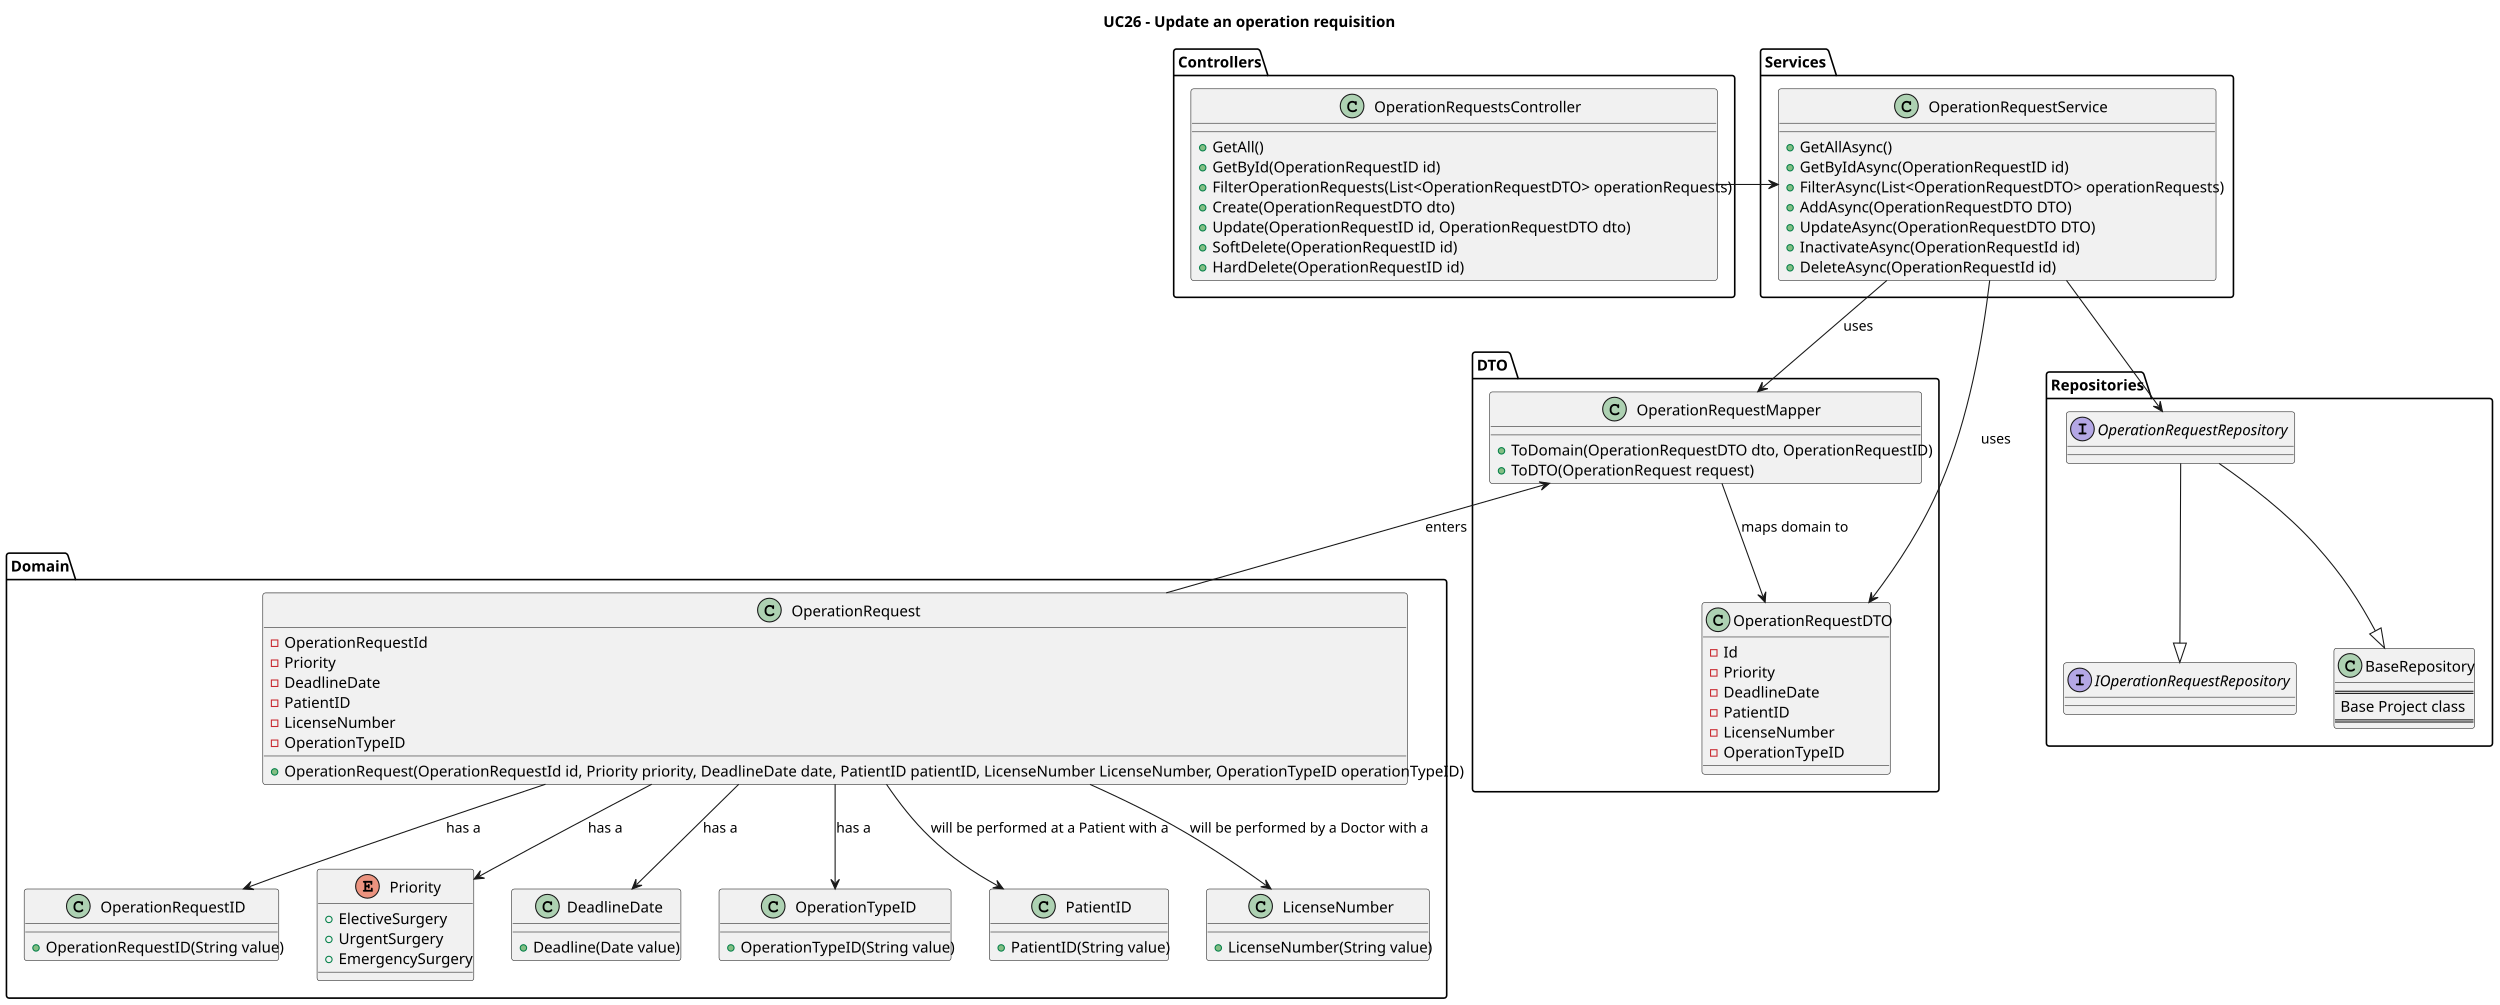
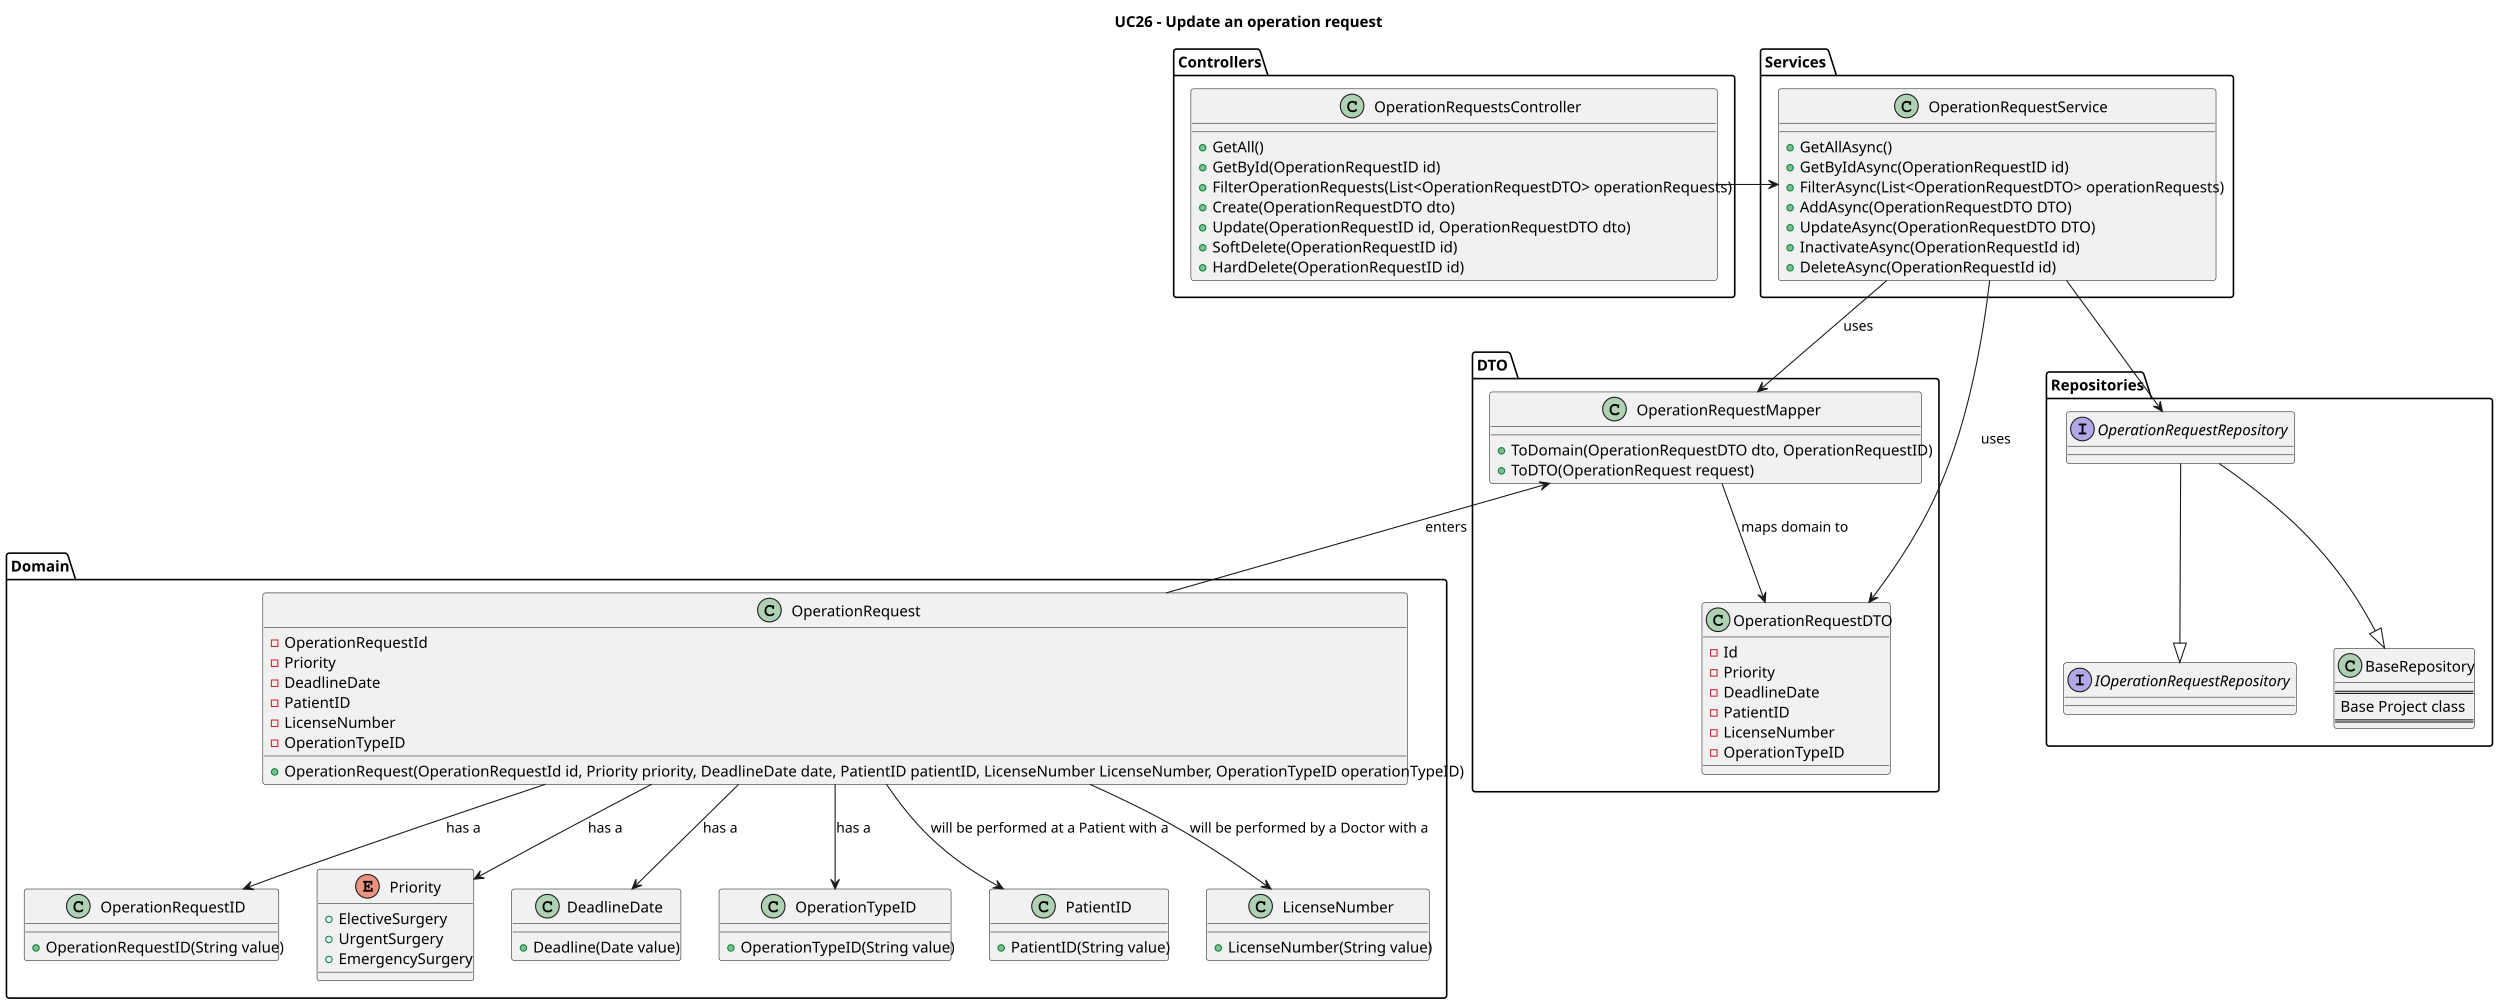
<svg xmlns="http://www.w3.org/2000/svg" contentStyleType="text/css" height="935px" preserveAspectRatio="none" style="width:2326px;height:935px;background:#FFFFFF;" version="1.1" viewBox="0 0 2326 935" width="2326px" zoomAndPan="magnify">
  <defs />
  <g>
-     <text fill="#000000" font-family="sans-serif" font-size="14" font-weight="bold" lengthAdjust="spacing" textLength="259.027" x="1026.486" y="25.107">UC26 - Update an operation requisition</text>
+     <text fill="#000000" font-family="sans-serif" font-size="14" font-weight="bold" lengthAdjust="spacing" textLength="238.041" x="1036.979" y="25.107">UC26 - Update an operation request</text>
    <g id="cluster_Domain">
      <path d="M8.5,514.635 L60.838,514.635 A3.75,3.75 0 0 1 63.338,517.135 L70.338,539.256 L1343.5,539.256 A2.5,2.5 0 0 1 1346,541.756 L1346,926.135 A2.5,2.5 0 0 1 1343.5,928.635 L8.5,928.635 A2.5,2.5 0 0 1 6,926.135 L6,517.135 A2.5,2.5 0 0 1 8.5,514.635 " fill="none" style="stroke:#000000;stroke-width:1.5;" />
      <line style="stroke:#000000;stroke-width:1.5;" x1="6" x2="70.338" y1="539.256" y2="539.256" />
      <text fill="#000000" font-family="sans-serif" font-size="14" font-weight="bold" lengthAdjust="spacing" textLength="51.338" x="10" y="531.742">Domain</text>
    </g>
    <g id="cluster_DTO">
      <path d="M1372.5,327.635 L1403.052,327.635 A3.75,3.75 0 0 1 1405.552,330.135 L1412.552,352.256 L1801.5,352.256 A2.5,2.5 0 0 1 1804,354.756 L1804,734.135 A2.5,2.5 0 0 1 1801.5,736.635 L1372.5,736.635 A2.5,2.5 0 0 1 1370,734.135 L1370,330.135 A2.5,2.5 0 0 1 1372.5,327.635 " fill="none" style="stroke:#000000;stroke-width:1.5;" />
      <line style="stroke:#000000;stroke-width:1.5;" x1="1370" x2="1412.552" y1="352.256" y2="352.256" />
      <text fill="#000000" font-family="sans-serif" font-size="14" font-weight="bold" lengthAdjust="spacing" textLength="29.552" x="1374" y="344.742">DTO</text>
    </g>
    <g id="cluster_Controllers">
      <path d="M1094.5,45.635 L1170.176,45.635 A3.75,3.75 0 0 1 1172.676,48.135 L1179.676,70.256 L1611.5,70.256 A2.5,2.5 0 0 1 1614,72.756 L1614,274.135 A2.5,2.5 0 0 1 1611.5,276.635 L1094.5,276.635 A2.5,2.5 0 0 1 1092,274.135 L1092,48.135 A2.5,2.5 0 0 1 1094.5,45.635 " fill="none" style="stroke:#000000;stroke-width:1.5;" />
      <line style="stroke:#000000;stroke-width:1.5;" x1="1092" x2="1179.676" y1="70.256" y2="70.256" />
      <text fill="#000000" font-family="sans-serif" font-size="14" font-weight="bold" lengthAdjust="spacing" textLength="74.676" x="1096" y="62.742">Controllers</text>
    </g>
    <g id="cluster_Services">
      <path d="M1640.5,45.635 L1699.106,45.635 A3.75,3.75 0 0 1 1701.606,48.135 L1708.606,70.256 L2075.5,70.256 A2.5,2.5 0 0 1 2078,72.756 L2078,274.135 A2.5,2.5 0 0 1 2075.5,276.635 L1640.5,276.635 A2.5,2.5 0 0 1 1638,274.135 L1638,48.135 A2.5,2.5 0 0 1 1640.5,45.635 " fill="none" style="stroke:#000000;stroke-width:1.5;" />
      <line style="stroke:#000000;stroke-width:1.5;" x1="1638" x2="1708.606" y1="70.256" y2="70.256" />
      <text fill="#000000" font-family="sans-serif" font-size="14" font-weight="bold" lengthAdjust="spacing" textLength="57.606" x="1642" y="62.742">Services</text>
    </g>
    <g id="cluster_Repositories">
      <path d="M1906.5,346.135 L1992.3,346.135 A3.75,3.75 0 0 1 1994.8,348.635 L2001.8,370.756 L2316.5,370.756 A2.5,2.5 0 0 1 2319,373.256 L2319,691.635 A2.5,2.5 0 0 1 2316.5,694.135 L1906.5,694.135 A2.5,2.5 0 0 1 1904,691.635 L1904,348.635 A2.5,2.5 0 0 1 1906.5,346.135 " fill="none" style="stroke:#000000;stroke-width:1.5;" />
      <line style="stroke:#000000;stroke-width:1.5;" x1="1904" x2="2001.8" y1="370.756" y2="370.756" />
      <text fill="#000000" font-family="sans-serif" font-size="14" font-weight="bold" lengthAdjust="spacing" textLength="84.8" x="1908" y="363.242">Repositories</text>
    </g>
    <g id="elem_OperationRequest">
      <rect codeLine="6" fill="#F1F1F1" height="178.348" id="OperationRequest" rx="2.5" ry="2.5" style="stroke:#181818;stroke-width:0.5;" width="1064.857" x="244.5" y="551.635" />
      <ellipse cx="715.865" cy="567.635" fill="#ADD1B2" rx="11" ry="11" style="stroke:#181818;stroke-width:1.0;" />
      <path d="M718.631,563.51 Q718.787,563.291 718.975,563.182 Q719.162,563.072 719.381,563.072 Q719.756,563.072 719.99,563.338 Q720.225,563.588 720.225,564.197 L720.225,565.65 Q720.225,566.26 719.99,566.525 Q719.756,566.791 719.381,566.791 Q719.037,566.791 718.834,566.588 Q718.631,566.4 718.521,565.885 Q718.475,565.525 718.287,565.338 Q717.959,564.963 717.35,564.744 Q716.74,564.525 716.115,564.525 Q715.35,564.525 714.709,564.854 Q714.084,565.182 713.584,565.932 Q713.1,566.682 713.1,567.713 L713.1,568.807 Q713.1,570.041 713.99,570.869 Q714.881,571.682 716.475,571.682 Q717.412,571.682 718.068,571.432 Q718.459,571.275 718.881,570.838 Q719.146,570.572 719.287,570.494 Q719.443,570.416 719.646,570.416 Q719.975,570.416 720.225,570.682 Q720.49,570.932 720.49,571.275 Q720.49,571.619 720.146,572.025 Q719.646,572.604 718.85,572.932 Q717.771,573.385 716.475,573.385 Q714.959,573.385 713.756,572.76 Q712.771,572.26 712.084,571.197 Q711.396,570.119 711.396,568.838 L711.396,567.682 Q711.396,566.354 712.006,565.213 Q712.631,564.057 713.725,563.447 Q714.818,562.822 716.053,562.822 Q716.787,562.822 717.428,562.994 Q718.084,563.15 718.631,563.51 Z " fill="#000000" />
      <text fill="#000000" font-family="sans-serif" font-size="14" lengthAdjust="spacing" textLength="113.627" x="736.365" y="573.432">OperationRequest</text>
      <line style="stroke:#181818;stroke-width:0.5;" x1="245.5" x2="1308.357" y1="583.635" y2="583.635" />
      <rect fill="none" height="6" style="stroke:#C82930;stroke-width:1.0;" width="6" x="252.5" y="595.445" />
      <text fill="#000000" font-family="sans-serif" font-size="14" lengthAdjust="spacing" textLength="125.303" x="264.5" y="602.742">OperationRequestId</text>
      <rect fill="none" height="6" style="stroke:#C82930;stroke-width:1.0;" width="6" x="252.5" y="614.066" />
      <text fill="#000000" font-family="sans-serif" font-size="14" lengthAdjust="spacing" textLength="43.559" x="264.5" y="621.363">Priority</text>
      <rect fill="none" height="6" style="stroke:#C82930;stroke-width:1.0;" width="6" x="252.5" y="632.688" />
      <text fill="#000000" font-family="sans-serif" font-size="14" lengthAdjust="spacing" textLength="84.834" x="264.5" y="639.984">DeadlineDate</text>
      <rect fill="none" height="6" style="stroke:#C82930;stroke-width:1.0;" width="6" x="252.5" y="651.309" />
      <text fill="#000000" font-family="sans-serif" font-size="14" lengthAdjust="spacing" textLength="57.586" x="264.5" y="658.606">PatientID</text>
      <rect fill="none" height="6" style="stroke:#C82930;stroke-width:1.0;" width="6" x="252.5" y="669.93" />
      <text fill="#000000" font-family="sans-serif" font-size="14" lengthAdjust="spacing" textLength="98.048" x="264.5" y="677.227">LicenseNumber</text>
      <rect fill="none" height="6" style="stroke:#C82930;stroke-width:1.0;" width="6" x="252.5" y="688.551" />
      <text fill="#000000" font-family="sans-serif" font-size="14" lengthAdjust="spacing" textLength="106.606" x="264.5" y="695.848">OperationTypeID</text>
      <line style="stroke:#181818;stroke-width:0.5;" x1="245.5" x2="1308.357" y1="703.361" y2="703.361" />
      <ellipse cx="255.5" cy="718.172" fill="#84BE84" rx="3" ry="3" style="stroke:#038048;stroke-width:1.0;" />
      <text fill="#000000" font-family="sans-serif" font-size="14" lengthAdjust="spacing" textLength="1038.857" x="264.5" y="722.469">OperationRequest(OperationRequestId id, Priority priority, DeadlineDate date, PatientID patientID, LicenseNumber LicenseNumber, OperationTypeID operationTypeID)</text>
    </g>
    <g id="elem_OperationRequestID">
      <rect codeLine="16" fill="#F1F1F1" height="66.621" id="OperationRequestID" rx="2.5" ry="2.5" style="stroke:#181818;stroke-width:0.5;" width="236.882" x="22.5" y="827.135" />
      <ellipse cx="72.877" cy="843.135" fill="#ADD1B2" rx="11" ry="11" style="stroke:#181818;stroke-width:1.0;" />
      <path d="M75.643,839.01 Q75.799,838.791 75.987,838.682 Q76.174,838.572 76.393,838.572 Q76.768,838.572 77.002,838.838 Q77.237,839.088 77.237,839.697 L77.237,841.15 Q77.237,841.76 77.002,842.025 Q76.768,842.291 76.393,842.291 Q76.049,842.291 75.846,842.088 Q75.643,841.9 75.534,841.385 Q75.487,841.025 75.299,840.838 Q74.971,840.463 74.362,840.244 Q73.752,840.025 73.127,840.025 Q72.362,840.025 71.721,840.354 Q71.096,840.682 70.596,841.432 Q70.112,842.182 70.112,843.213 L70.112,844.307 Q70.112,845.541 71.002,846.369 Q71.893,847.182 73.487,847.182 Q74.424,847.182 75.081,846.932 Q75.471,846.775 75.893,846.338 Q76.159,846.072 76.299,845.994 Q76.456,845.916 76.659,845.916 Q76.987,845.916 77.237,846.182 Q77.502,846.432 77.502,846.775 Q77.502,847.119 77.159,847.525 Q76.659,848.104 75.862,848.432 Q74.784,848.885 73.487,848.885 Q71.971,848.885 70.768,848.26 Q69.784,847.76 69.096,846.697 Q68.409,845.619 68.409,844.338 L68.409,843.182 Q68.409,841.854 69.018,840.713 Q69.643,839.557 70.737,838.947 Q71.831,838.322 73.065,838.322 Q73.799,838.322 74.44,838.494 Q75.096,838.65 75.643,839.01 Z " fill="#000000" />
      <text fill="#000000" font-family="sans-serif" font-size="14" lengthAdjust="spacing" textLength="127.627" x="93.377" y="848.932">OperationRequestID</text>
      <line style="stroke:#181818;stroke-width:0.5;" x1="23.5" x2="258.382" y1="859.135" y2="859.135" />
      <line style="stroke:#181818;stroke-width:0.5;" x1="23.5" x2="258.382" y1="867.135" y2="867.135" />
      <ellipse cx="33.5" cy="881.945" fill="#84BE84" rx="3" ry="3" style="stroke:#038048;stroke-width:1.0;" />
      <text fill="#000000" font-family="sans-serif" font-size="14" lengthAdjust="spacing" textLength="210.882" x="42.5" y="886.242">OperationRequestID(String value)</text>
    </g>
    <g id="elem_Priority">
      <rect codeLine="20" fill="#F1F1F1" height="103.863" id="Priority" rx="2.5" ry="2.5" style="stroke:#181818;stroke-width:0.5;" width="145.827" x="295" y="808.635" />
      <ellipse cx="341.884" cy="824.635" fill="#EB937F" rx="11" ry="11" style="stroke:#181818;stroke-width:1.0;" />
      <path d="M340.744,825.432 L340.744,827.932 L345.072,827.932 L345.072,827.01 Q345.072,826.4 345.306,826.135 Q345.556,825.869 345.931,825.869 Q346.306,825.869 346.541,826.135 Q346.775,826.4 346.775,827.01 L346.775,829.635 L338.775,829.635 Q338.15,829.635 337.884,829.4 Q337.634,829.166 337.634,828.775 Q337.634,828.4 337.9,828.166 Q338.166,827.932 338.775,827.932 L339.041,827.932 L339.041,821.275 L338.775,821.275 Q338.15,821.275 337.884,821.041 Q337.634,820.807 337.634,820.416 Q337.634,820.041 337.884,819.807 Q338.15,819.572 338.775,819.572 L346.4,819.572 L346.4,822.166 Q346.4,822.775 346.166,823.041 Q345.947,823.291 345.556,823.291 Q345.181,823.291 344.947,823.041 Q344.712,822.775 344.712,822.166 L344.712,821.275 L340.744,821.275 L340.744,823.729 L342.228,823.729 Q342.228,823.072 342.353,822.885 Q342.619,822.479 343.087,822.479 Q343.462,822.479 343.697,822.744 Q343.931,822.994 343.931,823.604 L343.931,825.572 Q343.931,826.119 343.806,826.307 Q343.541,826.697 343.087,826.697 Q342.619,826.697 342.353,826.291 Q342.228,826.104 342.228,825.432 L340.744,825.432 Z " fill="#000000" />
      <text fill="#000000" font-family="sans-serif" font-size="14" lengthAdjust="spacing" textLength="43.559" x="362.384" y="830.432">Priority</text>
      <line style="stroke:#181818;stroke-width:0.5;" x1="296" x2="439.827" y1="840.635" y2="840.635" />
      <ellipse cx="306" cy="855.445" fill="none" rx="3" ry="3" style="stroke:#038048;stroke-width:1.0;" />
      <text fill="#000000" font-family="sans-serif" font-size="14" lengthAdjust="spacing" textLength="98.041" x="315" y="859.742">ElectiveSurgery</text>
      <ellipse cx="306" cy="874.066" fill="none" rx="3" ry="3" style="stroke:#038048;stroke-width:1.0;" />
      <text fill="#000000" font-family="sans-serif" font-size="14" lengthAdjust="spacing" textLength="91.041" x="315" y="878.363">UrgentSurgery</text>
      <ellipse cx="306" cy="892.688" fill="none" rx="3" ry="3" style="stroke:#038048;stroke-width:1.0;" />
      <text fill="#000000" font-family="sans-serif" font-size="14" lengthAdjust="spacing" textLength="119.827" x="315" y="896.984">EmergencySurgery</text>
      <line style="stroke:#181818;stroke-width:0.5;" x1="296" x2="439.827" y1="904.498" y2="904.498" />
    </g>
    <g id="elem_DeadlineDate">
      <rect codeLine="26" fill="#F1F1F1" height="66.621" id="DeadlineDate" rx="2.5" ry="2.5" style="stroke:#181818;stroke-width:0.5;" width="157.517" x="476" y="827.135" />
      <ellipse cx="509.307" cy="843.135" fill="#ADD1B2" rx="11" ry="11" style="stroke:#181818;stroke-width:1.0;" />
      <path d="M512.073,839.01 Q512.229,838.791 512.417,838.682 Q512.604,838.572 512.823,838.572 Q513.198,838.572 513.432,838.838 Q513.667,839.088 513.667,839.697 L513.667,841.15 Q513.667,841.76 513.432,842.025 Q513.198,842.291 512.823,842.291 Q512.479,842.291 512.276,842.088 Q512.073,841.9 511.963,841.385 Q511.917,841.025 511.729,840.838 Q511.401,840.463 510.792,840.244 Q510.182,840.025 509.557,840.025 Q508.792,840.025 508.151,840.354 Q507.526,840.682 507.026,841.432 Q506.542,842.182 506.542,843.213 L506.542,844.307 Q506.542,845.541 507.432,846.369 Q508.323,847.182 509.917,847.182 Q510.854,847.182 511.51,846.932 Q511.901,846.775 512.323,846.338 Q512.588,846.072 512.729,845.994 Q512.885,845.916 513.088,845.916 Q513.417,845.916 513.667,846.182 Q513.932,846.432 513.932,846.775 Q513.932,847.119 513.588,847.525 Q513.088,848.104 512.292,848.432 Q511.213,848.885 509.917,848.885 Q508.401,848.885 507.198,848.26 Q506.213,847.76 505.526,846.697 Q504.838,845.619 504.838,844.338 L504.838,843.182 Q504.838,841.854 505.448,840.713 Q506.073,839.557 507.167,838.947 Q508.26,838.322 509.495,838.322 Q510.229,838.322 510.87,838.494 Q511.526,838.65 512.073,839.01 Z " fill="#000000" />
      <text fill="#000000" font-family="sans-serif" font-size="14" lengthAdjust="spacing" textLength="84.834" x="527.375" y="848.932">DeadlineDate</text>
      <line style="stroke:#181818;stroke-width:0.5;" x1="477" x2="632.517" y1="859.135" y2="859.135" />
      <line style="stroke:#181818;stroke-width:0.5;" x1="477" x2="632.517" y1="867.135" y2="867.135" />
      <ellipse cx="487" cy="881.945" fill="#84BE84" rx="3" ry="3" style="stroke:#038048;stroke-width:1.0;" />
      <text fill="#000000" font-family="sans-serif" font-size="14" lengthAdjust="spacing" textLength="131.517" x="496" y="886.242">Deadline(Date value)</text>
    </g>
    <g id="elem_OperationTypeID">
      <rect codeLine="30" fill="#F1F1F1" height="66.621" id="OperationTypeID" rx="2.5" ry="2.5" style="stroke:#181818;stroke-width:0.5;" width="215.861" x="669" y="827.135" />
      <ellipse cx="719.377" cy="843.135" fill="#ADD1B2" rx="11" ry="11" style="stroke:#181818;stroke-width:1.0;" />
      <path d="M722.143,839.01 Q722.299,838.791 722.487,838.682 Q722.674,838.572 722.893,838.572 Q723.268,838.572 723.502,838.838 Q723.737,839.088 723.737,839.697 L723.737,841.15 Q723.737,841.76 723.502,842.025 Q723.268,842.291 722.893,842.291 Q722.549,842.291 722.346,842.088 Q722.143,841.9 722.034,841.385 Q721.987,841.025 721.799,840.838 Q721.471,840.463 720.862,840.244 Q720.252,840.025 719.627,840.025 Q718.862,840.025 718.221,840.354 Q717.596,840.682 717.096,841.432 Q716.612,842.182 716.612,843.213 L716.612,844.307 Q716.612,845.541 717.502,846.369 Q718.393,847.182 719.987,847.182 Q720.924,847.182 721.581,846.932 Q721.971,846.775 722.393,846.338 Q722.659,846.072 722.799,845.994 Q722.956,845.916 723.159,845.916 Q723.487,845.916 723.737,846.182 Q724.002,846.432 724.002,846.775 Q724.002,847.119 723.659,847.525 Q723.159,848.104 722.362,848.432 Q721.284,848.885 719.987,848.885 Q718.471,848.885 717.268,848.26 Q716.284,847.76 715.596,846.697 Q714.909,845.619 714.909,844.338 L714.909,843.182 Q714.909,841.854 715.518,840.713 Q716.143,839.557 717.237,838.947 Q718.331,838.322 719.565,838.322 Q720.299,838.322 720.94,838.494 Q721.596,838.65 722.143,839.01 Z " fill="#000000" />
      <text fill="#000000" font-family="sans-serif" font-size="14" lengthAdjust="spacing" textLength="106.606" x="739.877" y="848.932">OperationTypeID</text>
      <line style="stroke:#181818;stroke-width:0.5;" x1="670" x2="883.861" y1="859.135" y2="859.135" />
      <line style="stroke:#181818;stroke-width:0.5;" x1="670" x2="883.861" y1="867.135" y2="867.135" />
      <ellipse cx="680" cy="881.945" fill="#84BE84" rx="3" ry="3" style="stroke:#038048;stroke-width:1.0;" />
      <text fill="#000000" font-family="sans-serif" font-size="14" lengthAdjust="spacing" textLength="189.861" x="689" y="886.242">OperationTypeID(String value)</text>
    </g>
    <g id="elem_PatientID">
      <rect codeLine="34" fill="#F1F1F1" height="66.621" id="PatientID" rx="2.5" ry="2.5" style="stroke:#181818;stroke-width:0.5;" width="166.841" x="920.5" y="827.135" />
      <ellipse cx="970.877" cy="843.135" fill="#ADD1B2" rx="11" ry="11" style="stroke:#181818;stroke-width:1.0;" />
      <path d="M973.643,839.01 Q973.799,838.791 973.987,838.682 Q974.174,838.572 974.393,838.572 Q974.768,838.572 975.002,838.838 Q975.237,839.088 975.237,839.697 L975.237,841.15 Q975.237,841.76 975.002,842.025 Q974.768,842.291 974.393,842.291 Q974.049,842.291 973.846,842.088 Q973.643,841.9 973.534,841.385 Q973.487,841.025 973.299,840.838 Q972.971,840.463 972.362,840.244 Q971.752,840.025 971.127,840.025 Q970.362,840.025 969.721,840.354 Q969.096,840.682 968.596,841.432 Q968.112,842.182 968.112,843.213 L968.112,844.307 Q968.112,845.541 969.002,846.369 Q969.893,847.182 971.487,847.182 Q972.424,847.182 973.081,846.932 Q973.471,846.775 973.893,846.338 Q974.159,846.072 974.299,845.994 Q974.456,845.916 974.659,845.916 Q974.987,845.916 975.237,846.182 Q975.502,846.432 975.502,846.775 Q975.502,847.119 975.159,847.525 Q974.659,848.104 973.862,848.432 Q972.784,848.885 971.487,848.885 Q969.971,848.885 968.768,848.26 Q967.784,847.76 967.096,846.697 Q966.409,845.619 966.409,844.338 L966.409,843.182 Q966.409,841.854 967.018,840.713 Q967.643,839.557 968.737,838.947 Q969.831,838.322 971.065,838.322 Q971.799,838.322 972.44,838.494 Q973.096,838.65 973.643,839.01 Z " fill="#000000" />
      <text fill="#000000" font-family="sans-serif" font-size="14" lengthAdjust="spacing" textLength="57.586" x="991.377" y="848.932">PatientID</text>
      <line style="stroke:#181818;stroke-width:0.5;" x1="921.5" x2="1086.341" y1="859.135" y2="859.135" />
      <line style="stroke:#181818;stroke-width:0.5;" x1="921.5" x2="1086.341" y1="867.135" y2="867.135" />
      <ellipse cx="931.5" cy="881.945" fill="#84BE84" rx="3" ry="3" style="stroke:#038048;stroke-width:1.0;" />
      <text fill="#000000" font-family="sans-serif" font-size="14" lengthAdjust="spacing" textLength="140.841" x="940.5" y="886.242">PatientID(String value)</text>
    </g>
    <g id="elem_LicenseNumber">
      <rect codeLine="38" fill="#F1F1F1" height="66.621" id="LicenseNumber" rx="2.5" ry="2.5" style="stroke:#181818;stroke-width:0.5;" width="207.303" x="1122.5" y="827.135" />
      <ellipse cx="1172.877" cy="843.135" fill="#ADD1B2" rx="11" ry="11" style="stroke:#181818;stroke-width:1.0;" />
      <path d="M1175.643,839.01 Q1175.799,838.791 1175.987,838.682 Q1176.174,838.572 1176.393,838.572 Q1176.768,838.572 1177.002,838.838 Q1177.237,839.088 1177.237,839.697 L1177.237,841.15 Q1177.237,841.76 1177.002,842.025 Q1176.768,842.291 1176.393,842.291 Q1176.049,842.291 1175.846,842.088 Q1175.643,841.9 1175.534,841.385 Q1175.487,841.025 1175.299,840.838 Q1174.971,840.463 1174.362,840.244 Q1173.752,840.025 1173.127,840.025 Q1172.362,840.025 1171.721,840.354 Q1171.096,840.682 1170.596,841.432 Q1170.112,842.182 1170.112,843.213 L1170.112,844.307 Q1170.112,845.541 1171.002,846.369 Q1171.893,847.182 1173.487,847.182 Q1174.424,847.182 1175.081,846.932 Q1175.471,846.775 1175.893,846.338 Q1176.159,846.072 1176.299,845.994 Q1176.456,845.916 1176.659,845.916 Q1176.987,845.916 1177.237,846.182 Q1177.502,846.432 1177.502,846.775 Q1177.502,847.119 1177.159,847.525 Q1176.659,848.104 1175.862,848.432 Q1174.784,848.885 1173.487,848.885 Q1171.971,848.885 1170.768,848.26 Q1169.784,847.76 1169.096,846.697 Q1168.409,845.619 1168.409,844.338 L1168.409,843.182 Q1168.409,841.854 1169.018,840.713 Q1169.643,839.557 1170.737,838.947 Q1171.831,838.322 1173.065,838.322 Q1173.799,838.322 1174.44,838.494 Q1175.096,838.65 1175.643,839.01 Z " fill="#000000" />
      <text fill="#000000" font-family="sans-serif" font-size="14" lengthAdjust="spacing" textLength="98.048" x="1193.377" y="848.932">LicenseNumber</text>
      <line style="stroke:#181818;stroke-width:0.5;" x1="1123.5" x2="1328.803" y1="859.135" y2="859.135" />
      <line style="stroke:#181818;stroke-width:0.5;" x1="1123.5" x2="1328.803" y1="867.135" y2="867.135" />
      <ellipse cx="1133.5" cy="881.945" fill="#84BE84" rx="3" ry="3" style="stroke:#038048;stroke-width:1.0;" />
      <text fill="#000000" font-family="sans-serif" font-size="14" lengthAdjust="spacing" textLength="181.303" x="1142.5" y="886.242">LicenseNumber(String value)</text>
    </g>
    <g id="elem_OperationRequestDTO">
      <rect codeLine="46" fill="#F1F1F1" height="159.727" id="OperationRequestDTO" rx="2.5" ry="2.5" style="stroke:#181818;stroke-width:0.5;" width="175.179" x="1583.5" y="560.635" />
      <ellipse cx="1598.5" cy="576.635" fill="#ADD1B2" rx="11" ry="11" style="stroke:#181818;stroke-width:1.0;" />
      <path d="M1601.266,572.51 Q1601.422,572.291 1601.609,572.182 Q1601.797,572.072 1602.016,572.072 Q1602.391,572.072 1602.625,572.338 Q1602.859,572.588 1602.859,573.197 L1602.859,574.65 Q1602.859,575.26 1602.625,575.525 Q1602.391,575.791 1602.016,575.791 Q1601.672,575.791 1601.469,575.588 Q1601.266,575.4 1601.156,574.885 Q1601.109,574.525 1600.922,574.338 Q1600.594,573.963 1599.984,573.744 Q1599.375,573.525 1598.75,573.525 Q1597.984,573.525 1597.344,573.854 Q1596.719,574.182 1596.219,574.932 Q1595.734,575.682 1595.734,576.713 L1595.734,577.807 Q1595.734,579.041 1596.625,579.869 Q1597.516,580.682 1599.109,580.682 Q1600.047,580.682 1600.703,580.432 Q1601.094,580.275 1601.516,579.838 Q1601.781,579.572 1601.922,579.494 Q1602.078,579.416 1602.281,579.416 Q1602.609,579.416 1602.859,579.682 Q1603.125,579.932 1603.125,580.275 Q1603.125,580.619 1602.781,581.025 Q1602.281,581.604 1601.484,581.932 Q1600.406,582.385 1599.109,582.385 Q1597.594,582.385 1596.391,581.76 Q1595.406,581.26 1594.719,580.197 Q1594.031,579.119 1594.031,577.838 L1594.031,576.682 Q1594.031,575.354 1594.641,574.213 Q1595.266,573.057 1596.359,572.447 Q1597.453,571.822 1598.688,571.822 Q1599.422,571.822 1600.062,571.994 Q1600.719,572.15 1601.266,572.51 Z " fill="#000000" />
      <text fill="#000000" font-family="sans-serif" font-size="14" lengthAdjust="spacing" textLength="143.179" x="1612.5" y="582.432">OperationRequestDTO</text>
      <line style="stroke:#181818;stroke-width:0.5;" x1="1584.5" x2="1757.679" y1="592.635" y2="592.635" />
      <rect fill="none" height="6" style="stroke:#C82930;stroke-width:1.0;" width="6" x="1591.5" y="604.445" />
      <text fill="#000000" font-family="sans-serif" font-size="14" lengthAdjust="spacing" textLength="11.676" x="1603.5" y="611.742">Id</text>
      <rect fill="none" height="6" style="stroke:#C82930;stroke-width:1.0;" width="6" x="1591.5" y="623.066" />
      <text fill="#000000" font-family="sans-serif" font-size="14" lengthAdjust="spacing" textLength="43.559" x="1603.5" y="630.363">Priority</text>
      <rect fill="none" height="6" style="stroke:#C82930;stroke-width:1.0;" width="6" x="1591.5" y="641.688" />
      <text fill="#000000" font-family="sans-serif" font-size="14" lengthAdjust="spacing" textLength="84.834" x="1603.5" y="648.984">DeadlineDate</text>
      <rect fill="none" height="6" style="stroke:#C82930;stroke-width:1.0;" width="6" x="1591.5" y="660.309" />
      <text fill="#000000" font-family="sans-serif" font-size="14" lengthAdjust="spacing" textLength="57.586" x="1603.5" y="667.606">PatientID</text>
      <rect fill="none" height="6" style="stroke:#C82930;stroke-width:1.0;" width="6" x="1591.5" y="678.93" />
      <text fill="#000000" font-family="sans-serif" font-size="14" lengthAdjust="spacing" textLength="98.048" x="1603.5" y="686.227">LicenseNumber</text>
      <rect fill="none" height="6" style="stroke:#C82930;stroke-width:1.0;" width="6" x="1591.5" y="697.551" />
      <text fill="#000000" font-family="sans-serif" font-size="14" lengthAdjust="spacing" textLength="106.606" x="1603.5" y="704.848">OperationTypeID</text>
      <line style="stroke:#181818;stroke-width:0.5;" x1="1584.5" x2="1757.679" y1="712.361" y2="712.361" />
    </g>
    <g id="elem_OperationRequestMapper">
      <rect codeLine="55" fill="#F1F1F1" height="85.242" id="OperationRequestMapper" rx="2.5" ry="2.5" style="stroke:#181818;stroke-width:0.5;" width="401.84" x="1386" y="364.635" />
      <ellipse cx="1502.122" cy="380.635" fill="#ADD1B2" rx="11" ry="11" style="stroke:#181818;stroke-width:1.0;" />
      <path d="M1504.888,376.51 Q1505.044,376.291 1505.231,376.182 Q1505.419,376.072 1505.638,376.072 Q1506.013,376.072 1506.247,376.338 Q1506.481,376.588 1506.481,377.197 L1506.481,378.65 Q1506.481,379.26 1506.247,379.525 Q1506.013,379.791 1505.638,379.791 Q1505.294,379.791 1505.091,379.588 Q1504.888,379.4 1504.778,378.885 Q1504.731,378.525 1504.544,378.338 Q1504.216,377.963 1503.606,377.744 Q1502.997,377.525 1502.372,377.525 Q1501.606,377.525 1500.966,377.853 Q1500.341,378.182 1499.841,378.932 Q1499.356,379.682 1499.356,380.713 L1499.356,381.807 Q1499.356,383.041 1500.247,383.869 Q1501.138,384.682 1502.731,384.682 Q1503.669,384.682 1504.325,384.432 Q1504.716,384.275 1505.138,383.838 Q1505.403,383.572 1505.544,383.494 Q1505.7,383.416 1505.903,383.416 Q1506.231,383.416 1506.481,383.682 Q1506.747,383.932 1506.747,384.275 Q1506.747,384.619 1506.403,385.025 Q1505.903,385.603 1505.106,385.932 Q1504.028,386.385 1502.731,386.385 Q1501.216,386.385 1500.013,385.76 Q1499.028,385.26 1498.341,384.197 Q1497.653,383.119 1497.653,381.838 L1497.653,380.682 Q1497.653,379.353 1498.263,378.213 Q1498.888,377.057 1499.981,376.447 Q1501.075,375.822 1502.31,375.822 Q1503.044,375.822 1503.685,375.994 Q1504.341,376.15 1504.888,376.51 Z " fill="#000000" />
      <text fill="#000000" font-family="sans-serif" font-size="14" lengthAdjust="spacing" textLength="161.096" x="1522.622" y="386.432">OperationRequestMapper</text>
      <line style="stroke:#181818;stroke-width:0.5;" x1="1387" x2="1786.84" y1="396.635" y2="396.635" />
      <line style="stroke:#181818;stroke-width:0.5;" x1="1387" x2="1786.84" y1="404.635" y2="404.635" />
      <ellipse cx="1397" cy="419.445" fill="#84BE84" rx="3" ry="3" style="stroke:#038048;stroke-width:1.0;" />
      <text fill="#000000" font-family="sans-serif" font-size="14" lengthAdjust="spacing" textLength="375.84" x="1406" y="423.742">ToDomain(OperationRequestDTO dto, OperationRequestID)</text>
      <ellipse cx="1397" cy="438.066" fill="#84BE84" rx="3" ry="3" style="stroke:#038048;stroke-width:1.0;" />
      <text fill="#000000" font-family="sans-serif" font-size="14" lengthAdjust="spacing" textLength="219.427" x="1406" y="442.363">ToDTO(OperationRequest request)</text>
    </g>
    <g id="elem_OperationRequestsController">
      <rect codeLine="63" fill="#F1F1F1" height="178.348" id="OperationRequestsController" rx="2.5" ry="2.5" style="stroke:#181818;stroke-width:0.5;" width="489.791" x="1108" y="82.635" />
      <ellipse cx="1257.987" cy="98.635" fill="#ADD1B2" rx="11" ry="11" style="stroke:#181818;stroke-width:1.0;" />
      <path d="M1260.753,94.51 Q1260.909,94.291 1261.097,94.182 Q1261.284,94.072 1261.503,94.072 Q1261.878,94.072 1262.112,94.338 Q1262.347,94.588 1262.347,95.197 L1262.347,96.65 Q1262.347,97.26 1262.112,97.525 Q1261.878,97.791 1261.503,97.791 Q1261.159,97.791 1260.956,97.588 Q1260.753,97.4 1260.644,96.885 Q1260.597,96.525 1260.409,96.338 Q1260.081,95.963 1259.472,95.744 Q1258.862,95.525 1258.237,95.525 Q1257.472,95.525 1256.831,95.853 Q1256.206,96.182 1255.706,96.932 Q1255.222,97.682 1255.222,98.713 L1255.222,99.807 Q1255.222,101.041 1256.112,101.869 Q1257.003,102.682 1258.597,102.682 Q1259.534,102.682 1260.19,102.432 Q1260.581,102.275 1261.003,101.838 Q1261.269,101.572 1261.409,101.494 Q1261.565,101.416 1261.769,101.416 Q1262.097,101.416 1262.347,101.682 Q1262.612,101.932 1262.612,102.275 Q1262.612,102.619 1262.269,103.025 Q1261.769,103.603 1260.972,103.932 Q1259.894,104.385 1258.597,104.385 Q1257.081,104.385 1255.878,103.76 Q1254.894,103.26 1254.206,102.197 Q1253.519,101.119 1253.519,99.838 L1253.519,98.682 Q1253.519,97.353 1254.128,96.213 Q1254.753,95.057 1255.847,94.447 Q1256.94,93.822 1258.175,93.822 Q1258.909,93.822 1259.55,93.994 Q1260.206,94.15 1260.753,94.51 Z " fill="#000000" />
      <text fill="#000000" font-family="sans-serif" font-size="14" lengthAdjust="spacing" textLength="181.316" x="1278.487" y="104.432">OperationRequestsController</text>
      <line style="stroke:#181818;stroke-width:0.5;" x1="1109" x2="1596.791" y1="114.635" y2="114.635" />
      <line style="stroke:#181818;stroke-width:0.5;" x1="1109" x2="1596.791" y1="122.635" y2="122.635" />
      <ellipse cx="1119" cy="137.445" fill="#84BE84" rx="3" ry="3" style="stroke:#038048;stroke-width:1.0;" />
      <text fill="#000000" font-family="sans-serif" font-size="14" lengthAdjust="spacing" textLength="47.448" x="1128" y="141.742">GetAll()</text>
      <ellipse cx="1119" cy="156.066" fill="#84BE84" rx="3" ry="3" style="stroke:#038048;stroke-width:1.0;" />
      <text fill="#000000" font-family="sans-serif" font-size="14" lengthAdjust="spacing" textLength="202.316" x="1128" y="160.363">GetById(OperationRequestID id)</text>
      <ellipse cx="1119" cy="174.688" fill="#84BE84" rx="3" ry="3" style="stroke:#038048;stroke-width:1.0;" />
      <text fill="#000000" font-family="sans-serif" font-size="14" lengthAdjust="spacing" textLength="463.791" x="1128" y="178.984">FilterOperationRequests(List&lt;OperationRequestDTO&gt; operationRequests)</text>
      <ellipse cx="1119" cy="193.309" fill="#84BE84" rx="3" ry="3" style="stroke:#038048;stroke-width:1.0;" />
      <text fill="#000000" font-family="sans-serif" font-size="14" lengthAdjust="spacing" textLength="217.875" x="1128" y="197.606">Create(OperationRequestDTO dto)</text>
      <ellipse cx="1119" cy="211.93" fill="#84BE84" rx="3" ry="3" style="stroke:#038048;stroke-width:1.0;" />
      <text fill="#000000" font-family="sans-serif" font-size="14" lengthAdjust="spacing" textLength="371.191" x="1128" y="216.227">Update(OperationRequestID id, OperationRequestDTO dto)</text>
      <ellipse cx="1119" cy="230.551" fill="#84BE84" rx="3" ry="3" style="stroke:#038048;stroke-width:1.0;" />
      <text fill="#000000" font-family="sans-serif" font-size="14" lengthAdjust="spacing" textLength="217.109" x="1128" y="234.848">SoftDelete(OperationRequestID id)</text>
      <ellipse cx="1119" cy="249.172" fill="#84BE84" rx="3" ry="3" style="stroke:#038048;stroke-width:1.0;" />
      <text fill="#000000" font-family="sans-serif" font-size="14" lengthAdjust="spacing" textLength="222.551" x="1128" y="253.469">HardDelete(OperationRequestID id)</text>
    </g>
    <g id="elem_OperationRequestService">
      <rect codeLine="76" fill="#F1F1F1" height="178.348" id="OperationRequestService" rx="2.5" ry="2.5" style="stroke:#181818;stroke-width:0.5;" width="407.288" x="1654.5" y="82.635" />
      <ellipse cx="1773.739" cy="98.635" fill="#ADD1B2" rx="11" ry="11" style="stroke:#181818;stroke-width:1.0;" />
      <path d="M1776.505,94.51 Q1776.661,94.291 1776.849,94.182 Q1777.036,94.072 1777.255,94.072 Q1777.63,94.072 1777.864,94.338 Q1778.099,94.588 1778.099,95.197 L1778.099,96.65 Q1778.099,97.26 1777.864,97.525 Q1777.63,97.791 1777.255,97.791 Q1776.911,97.791 1776.708,97.588 Q1776.505,97.4 1776.396,96.885 Q1776.349,96.525 1776.161,96.338 Q1775.833,95.963 1775.224,95.744 Q1774.614,95.525 1773.989,95.525 Q1773.224,95.525 1772.583,95.853 Q1771.958,96.182 1771.458,96.932 Q1770.974,97.682 1770.974,98.713 L1770.974,99.807 Q1770.974,101.041 1771.864,101.869 Q1772.755,102.682 1774.349,102.682 Q1775.286,102.682 1775.942,102.432 Q1776.333,102.275 1776.755,101.838 Q1777.021,101.572 1777.161,101.494 Q1777.317,101.416 1777.521,101.416 Q1777.849,101.416 1778.099,101.682 Q1778.364,101.932 1778.364,102.275 Q1778.364,102.619 1778.021,103.025 Q1777.521,103.603 1776.724,103.932 Q1775.646,104.385 1774.349,104.385 Q1772.833,104.385 1771.63,103.76 Q1770.646,103.26 1769.958,102.197 Q1769.271,101.119 1769.271,99.838 L1769.271,98.682 Q1769.271,97.353 1769.88,96.213 Q1770.505,95.057 1771.599,94.447 Q1772.692,93.822 1773.927,93.822 Q1774.661,93.822 1775.302,93.994 Q1775.958,94.15 1776.505,94.51 Z " fill="#000000" />
      <text fill="#000000" font-family="sans-serif" font-size="14" lengthAdjust="spacing" textLength="160.31" x="1794.239" y="104.432">OperationRequestService</text>
      <line style="stroke:#181818;stroke-width:0.5;" x1="1655.5" x2="2060.788" y1="114.635" y2="114.635" />
      <line style="stroke:#181818;stroke-width:0.5;" x1="1655.5" x2="2060.788" y1="122.635" y2="122.635" />
      <ellipse cx="1665.5" cy="137.445" fill="#84BE84" rx="3" ry="3" style="stroke:#038048;stroke-width:1.0;" />
      <text fill="#000000" font-family="sans-serif" font-size="14" lengthAdjust="spacing" textLength="85.572" x="1674.5" y="141.742">GetAllAsync()</text>
      <ellipse cx="1665.5" cy="156.066" fill="#84BE84" rx="3" ry="3" style="stroke:#038048;stroke-width:1.0;" />
      <text fill="#000000" font-family="sans-serif" font-size="14" lengthAdjust="spacing" textLength="240.44" x="1674.5" y="160.363">GetByIdAsync(OperationRequestID id)</text>
      <ellipse cx="1665.5" cy="174.688" fill="#84BE84" rx="3" ry="3" style="stroke:#038048;stroke-width:1.0;" />
      <text fill="#000000" font-family="sans-serif" font-size="14" lengthAdjust="spacing" textLength="381.288" x="1674.5" y="178.984">FilterAsync(List&lt;OperationRequestDTO&gt; operationRequests)</text>
      <ellipse cx="1665.5" cy="193.309" fill="#84BE84" rx="3" ry="3" style="stroke:#038048;stroke-width:1.0;" />
      <text fill="#000000" font-family="sans-serif" font-size="14" lengthAdjust="spacing" textLength="248.978" x="1674.5" y="197.606">AddAsync(OperationRequestDTO DTO)</text>
      <ellipse cx="1665.5" cy="211.93" fill="#84BE84" rx="3" ry="3" style="stroke:#038048;stroke-width:1.0;" />
      <text fill="#000000" font-family="sans-serif" font-size="14" lengthAdjust="spacing" textLength="269.213" x="1674.5" y="216.227">UpdateAsync(OperationRequestDTO DTO)</text>
      <ellipse cx="1665.5" cy="230.551" fill="#84BE84" rx="3" ry="3" style="stroke:#038048;stroke-width:1.0;" />
      <text fill="#000000" font-family="sans-serif" font-size="14" lengthAdjust="spacing" textLength="247.461" x="1674.5" y="234.848">InactivateAsync(OperationRequestId id)</text>
      <ellipse cx="1665.5" cy="249.172" fill="#84BE84" rx="3" ry="3" style="stroke:#038048;stroke-width:1.0;" />
      <text fill="#000000" font-family="sans-serif" font-size="14" lengthAdjust="spacing" textLength="228.006" x="1674.5" y="253.469">DeleteAsync(OperationRequestId id)</text>
    </g>
    <g id="elem_IOperationRequestRepository">
      <rect codeLine="89" fill="#F1F1F1" height="48" id="IOperationRequestRepository" rx="2.5" ry="2.5" style="stroke:#181818;stroke-width:0.5;" width="216.434" x="1920" y="616.635" />
      <ellipse cx="1935" cy="632.635" fill="#B4A7E5" rx="11" ry="11" style="stroke:#181818;stroke-width:1.0;" />
      <path d="M1935.953,629.275 L1935.953,635.932 L1937.672,635.932 Q1938.281,635.932 1938.547,636.166 Q1938.812,636.4 1938.812,636.791 Q1938.812,637.166 1938.547,637.4 Q1938.281,637.635 1937.672,637.635 L1932.531,637.635 Q1931.922,637.635 1931.656,637.4 Q1931.391,637.166 1931.391,636.775 Q1931.391,636.4 1931.656,636.166 Q1931.922,635.932 1932.531,635.932 L1934.25,635.932 L1934.25,629.275 L1932.531,629.275 Q1931.922,629.275 1931.656,629.041 Q1931.391,628.807 1931.391,628.416 Q1931.391,628.041 1931.656,627.807 Q1931.922,627.572 1932.531,627.572 L1937.672,627.572 Q1938.281,627.572 1938.547,627.807 Q1938.812,628.041 1938.812,628.416 Q1938.812,628.807 1938.547,629.041 Q1938.281,629.275 1937.672,629.275 L1935.953,629.275 Z " fill="#000000" />
      <text fill="#000000" font-family="sans-serif" font-size="14" font-style="italic" lengthAdjust="spacing" textLength="184.434" x="1949" y="638.432">IOperationRequestRepository</text>
      <line style="stroke:#181818;stroke-width:0.5;" x1="1921" x2="2135.434" y1="648.635" y2="648.635" />
      <line style="stroke:#181818;stroke-width:0.5;" x1="1921" x2="2135.434" y1="656.635" y2="656.635" />
    </g>
    <g id="elem_OperationRequestRepository">
      <rect codeLine="92" fill="#F1F1F1" height="48" id="OperationRequestRepository" rx="2.5" ry="2.5" style="stroke:#181818;stroke-width:0.5;" width="212.544" x="1922.5" y="383.135" />
      <ellipse cx="1937.5" cy="399.135" fill="#B4A7E5" rx="11" ry="11" style="stroke:#181818;stroke-width:1.0;" />
      <path d="M1938.453,395.775 L1938.453,402.432 L1940.172,402.432 Q1940.781,402.432 1941.047,402.666 Q1941.312,402.9 1941.312,403.291 Q1941.312,403.666 1941.047,403.9 Q1940.781,404.135 1940.172,404.135 L1935.031,404.135 Q1934.422,404.135 1934.156,403.9 Q1933.891,403.666 1933.891,403.275 Q1933.891,402.9 1934.156,402.666 Q1934.422,402.432 1935.031,402.432 L1936.75,402.432 L1936.75,395.775 L1935.031,395.775 Q1934.422,395.775 1934.156,395.541 Q1933.891,395.307 1933.891,394.916 Q1933.891,394.541 1934.156,394.307 Q1934.422,394.072 1935.031,394.072 L1940.172,394.072 Q1940.781,394.072 1941.047,394.307 Q1941.312,394.541 1941.312,394.916 Q1941.312,395.307 1941.047,395.541 Q1940.781,395.775 1940.172,395.775 L1938.453,395.775 Z " fill="#000000" />
      <text fill="#000000" font-family="sans-serif" font-size="14" font-style="italic" lengthAdjust="spacing" textLength="180.544" x="1951.5" y="404.932">OperationRequestRepository</text>
      <line style="stroke:#181818;stroke-width:0.5;" x1="1923.5" x2="2134.044" y1="415.135" y2="415.135" />
      <line style="stroke:#181818;stroke-width:0.5;" x1="1923.5" x2="2134.044" y1="423.135" y2="423.135" />
    </g>
    <g id="elem_BaseRepository">
      <rect codeLine="95" fill="#F1F1F1" height="74.621" id="BaseRepository" rx="2.5" ry="2.5" style="stroke:#181818;stroke-width:0.5;" width="130.827" x="2171.5" y="603.135" />
      <ellipse cx="2186.5" cy="619.135" fill="#ADD1B2" rx="11" ry="11" style="stroke:#181818;stroke-width:1.0;" />
      <path d="M2189.266,615.01 Q2189.422,614.791 2189.609,614.682 Q2189.797,614.572 2190.016,614.572 Q2190.391,614.572 2190.625,614.838 Q2190.859,615.088 2190.859,615.697 L2190.859,617.15 Q2190.859,617.76 2190.625,618.025 Q2190.391,618.291 2190.016,618.291 Q2189.672,618.291 2189.469,618.088 Q2189.266,617.9 2189.156,617.385 Q2189.109,617.025 2188.922,616.838 Q2188.594,616.463 2187.984,616.244 Q2187.375,616.025 2186.75,616.025 Q2185.984,616.025 2185.344,616.354 Q2184.719,616.682 2184.219,617.432 Q2183.734,618.182 2183.734,619.213 L2183.734,620.307 Q2183.734,621.541 2184.625,622.369 Q2185.516,623.182 2187.109,623.182 Q2188.047,623.182 2188.703,622.932 Q2189.094,622.775 2189.516,622.338 Q2189.781,622.072 2189.922,621.994 Q2190.078,621.916 2190.281,621.916 Q2190.609,621.916 2190.859,622.182 Q2191.125,622.432 2191.125,622.775 Q2191.125,623.119 2190.781,623.525 Q2190.281,624.104 2189.484,624.432 Q2188.406,624.885 2187.109,624.885 Q2185.594,624.885 2184.391,624.26 Q2183.406,623.76 2182.719,622.697 Q2182.031,621.619 2182.031,620.338 L2182.031,619.182 Q2182.031,617.854 2182.641,616.713 Q2183.266,615.557 2184.359,614.947 Q2185.453,614.322 2186.688,614.322 Q2187.422,614.322 2188.062,614.494 Q2188.719,614.65 2189.266,615.01 Z " fill="#000000" />
      <text fill="#000000" font-family="sans-serif" font-size="14" lengthAdjust="spacing" textLength="98.827" x="2200.5" y="624.932">BaseRepository</text>
      <line style="stroke:#181818;stroke-width:0.5;" x1="2172.5" x2="2301.327" y1="635.135" y2="635.135" />
      <line style="stroke:#181818;stroke-width:1.0;" x1="2172.5" x2="2301.327" y1="643.135" y2="643.135" />
      <line style="stroke:#181818;stroke-width:1.0;" x1="2172.5" x2="2301.327" y1="645.135" y2="645.135" />
      <text fill="#000000" font-family="sans-serif" font-size="14" lengthAdjust="spacing" textLength="115.158" x="2177.5" y="662.242">Base Project class</text>
      <line style="stroke:#181818;stroke-width:1.0;" x1="2172.5" x2="2301.327" y1="669.756" y2="669.756" />
      <line style="stroke:#181818;stroke-width:1.0;" x1="2172.5" x2="2301.327" y1="671.756" y2="671.756" />
    </g>
    <g id="link_OperationRequestsController_OperationRequestService">
      <path codeLine="103" d="M1598.1,171.635 C1616.88,171.635 1629.67,171.635 1648.45,171.635 " fill="none" id="OperationRequestsController-to-OperationRequestService" style="stroke:#181818;stroke-width:1.0;" />
      <polygon fill="#181818" points="1654.45,171.635,1645.45,167.635,1649.45,171.635,1645.45,175.635,1654.45,171.635" style="stroke:#181818;stroke-width:1.0;" />
    </g>
    <g id="link_OperationRequestService_OperationRequestMapper">
      <path codeLine="104" d="M1755.55,260.915 C1714.33,296.425 1673.305,331.768 1639.955,360.508 " fill="none" id="OperationRequestService-to-OperationRequestMapper" style="stroke:#181818;stroke-width:1.0;" />
      <polygon fill="#181818" points="1635.41,364.425,1644.839,361.58,1639.198,361.161,1639.617,355.519,1635.41,364.425" style="stroke:#181818;stroke-width:1.0;" />
      <text fill="#000000" font-family="sans-serif" font-size="13" lengthAdjust="spacing" textLength="27.46" x="1715" y="307.663">uses</text>
    </g>
    <g id="link_OperationRequestService_OperationRequestDTO">
      <path codeLine="105" d="M1851.22,260.915 C1844.58,316.765 1831.54,389.515 1806,449.635 C1789.31,488.925 1767.076,523.325 1742.436,555.805 " fill="none" id="OperationRequestService-to-OperationRequestDTO" style="stroke:#181818;stroke-width:1.0;" />
      <polygon fill="#181818" points="1738.81,560.585,1747.436,555.832,1741.832,556.601,1741.063,550.997,1738.81,560.585" style="stroke:#181818;stroke-width:1.0;" />
      <text fill="#000000" font-family="sans-serif" font-size="13" lengthAdjust="spacing" textLength="27.46" x="1843" y="412.663">uses</text>
    </g>
    <g id="link_OperationRequestMapper_OperationRequestDTO">
      <path codeLine="107" d="M1602.11,449.785 C1613.26,480.515 1626.723,517.605 1640.203,554.755 " fill="none" id="OperationRequestMapper-to-OperationRequestDTO" style="stroke:#181818;stroke-width:1.0;" />
      <polygon fill="#181818" points="1642.25,560.395,1642.94,550.57,1640.544,555.695,1635.42,553.299,1642.25,560.395" style="stroke:#181818;stroke-width:1.0;" />
      <text fill="#000000" font-family="sans-serif" font-size="13" lengthAdjust="spacing" textLength="92.492" x="1620" y="494.663">maps domain to</text>
    </g>
    <g id="link_OperationRequestMapper_OperationRequest">
      <path codeLine="108" d="M1435.951,451.303 C1336.821,479.634 1207.54,516.585 1085.07,551.585 " fill="none" id="OperationRequestMapper-backto-OperationRequest" style="stroke:#181818;stroke-width:1.0;" />
      <polygon fill="#181818" points="1441.72,449.655,1431.967,448.282,1436.912,451.029,1434.166,455.974,1441.72,449.655" style="stroke:#181818;stroke-width:1.0;" />
      <text fill="#000000" font-family="sans-serif" font-size="13" lengthAdjust="spacing" textLength="36.131" x="1326" y="494.663">enters</text>
    </g>
    <g id="link_OperationRequest_OperationRequestID">
      <path codeLine="110" d="M507.49,729.655 C432.66,754.635 351.51,782.235 277,808.635 C260.6,814.445 248.784,818.744 232.054,824.964 " fill="none" id="OperationRequest-to-OperationRequestID" style="stroke:#181818;stroke-width:1.0;" />
      <polygon fill="#181818" points="226.43,827.055,236.26,827.668,231.117,825.312,233.472,820.169,226.43,827.055" style="stroke:#181818;stroke-width:1.0;" />
      <text fill="#000000" font-family="sans-serif" font-size="13" lengthAdjust="spacing" textLength="31.802" x="415" y="774.663">has a</text>
    </g>
    <g id="link_OperationRequest_Priority">
      <path codeLine="111" d="M606.34,729.645 C558.2,754.835 505.89,782.535 458,808.635 C452.48,811.645 452.038,811.876 446.318,815.046 " fill="none" id="OperationRequest-to-Priority" style="stroke:#181818;stroke-width:1.0;" />
      <polygon fill="#181818" points="441.07,817.955,450.881,817.091,445.443,815.531,447.003,810.093,441.07,817.955" style="stroke:#181818;stroke-width:1.0;" />
      <text fill="#000000" font-family="sans-serif" font-size="13" lengthAdjust="spacing" textLength="31.802" x="547" y="774.663">has a</text>
    </g>
    <g id="link_OperationRequest_DeadlineDate">
      <path codeLine="112" d="M687.34,729.675 C652.33,764.065 618.642,797.141 592.392,822.912 " fill="none" id="OperationRequest-to-DeadlineDate" style="stroke:#181818;stroke-width:1.0;" />
      <polygon fill="#181818" points="588.11,827.115,597.335,823.664,591.678,823.612,591.73,817.955,588.11,827.115" style="stroke:#181818;stroke-width:1.0;" />
      <text fill="#000000" font-family="sans-serif" font-size="13" lengthAdjust="spacing" textLength="31.802" x="654" y="774.663">has a</text>
    </g>
    <g id="link_OperationRequest_PatientID">
      <path codeLine="113" d="M824.76,729.685 C836.54,747.085 850.1,764.365 865,778.635 C884.87,797.665 904.779,811.132 928.209,824.082 " fill="none" id="OperationRequest-to-PatientID" style="stroke:#181818;stroke-width:1.0;" />
      <polygon fill="#181818" points="933.46,826.985,927.518,819.13,929.084,824.566,923.648,826.132,933.46,826.985" style="stroke:#181818;stroke-width:1.0;" />
      <text fill="#000000" font-family="sans-serif" font-size="13" lengthAdjust="spacing" textLength="205.937" x="866" y="774.663">will be performed at a Patient with a</text>
    </g>
    <g id="link_OperationRequest_LicenseNumber">
      <path codeLine="114" d="M1014.14,729.795 C1035.32,739.295 1056.22,749.285 1076,759.635 C1113.58,779.295 1148.526,802.656 1177.686,823.586 " fill="none" id="OperationRequest-to-LicenseNumber" style="stroke:#181818;stroke-width:1.0;" />
      <polygon fill="#181818" points="1182.56,827.085,1177.581,818.587,1178.498,824.169,1172.916,825.086,1182.56,827.085" style="stroke:#181818;stroke-width:1.0;" />
      <text fill="#000000" font-family="sans-serif" font-size="13" lengthAdjust="spacing" textLength="206.642" x="1107" y="774.663">will be performed by a Doctor with a</text>
    </g>
    <g id="link_OperationRequest_OperationTypeID">
      <path codeLine="115" d="M777,729.675 C777,764.065 777,795.345 777,821.115 " fill="none" id="OperationRequest-to-OperationTypeID" style="stroke:#181818;stroke-width:1.0;" />
      <polygon fill="#181818" points="777,827.115,781,818.115,777,822.115,773,818.115,777,827.115" style="stroke:#181818;stroke-width:1.0;" />
      <text fill="#000000" font-family="sans-serif" font-size="13" lengthAdjust="spacing" textLength="31.802" x="778" y="774.663">has a</text>
    </g>
    <g id="link_OperationRequestService_OperationRequestRepository">
      <path codeLine="117" d="M1922.65,260.915 C1954.8,304.825 1987.605,349.614 2008.395,378.004 " fill="none" id="OperationRequestService-to-OperationRequestRepository" style="stroke:#181818;stroke-width:1.0;" />
      <polygon fill="#181818" points="2011.94,382.845,2009.85,373.22,2008.986,378.811,2003.395,377.947,2011.94,382.845" style="stroke:#181818;stroke-width:1.0;" />
    </g>
    <g id="link_OperationRequestRepository_BaseRepository">
      <path codeLine="119" d="M2064.6,431.185 C2091.22,449.545 2127.45,477.005 2154,506.635 C2180.34,536.025 2194.947,558.94 2210.047,587.03 " fill="none" id="OperationRequestRepository-to-BaseRepository" style="stroke:#181818;stroke-width:1.0;" />
      <polygon fill="none" points="2218.57,602.885,2215.332,584.189,2204.762,589.871,2218.57,602.885" style="stroke:#181818;stroke-width:1.0;" />
    </g>
    <g id="link_OperationRequestRepository_IOperationRequestRepository">
      <path codeLine="120" d="M2028.9,431.175 C2028.71,475.435 2028.367,553.885 2028.177,598.345 " fill="none" id="OperationRequestRepository-to-IOperationRequestRepository" style="stroke:#181818;stroke-width:1.0;" />
      <polygon fill="none" points="2028.1,616.345,2034.177,598.371,2022.177,598.319,2028.1,616.345" style="stroke:#181818;stroke-width:1.0;" />
    </g>
  </g>
</svg>
